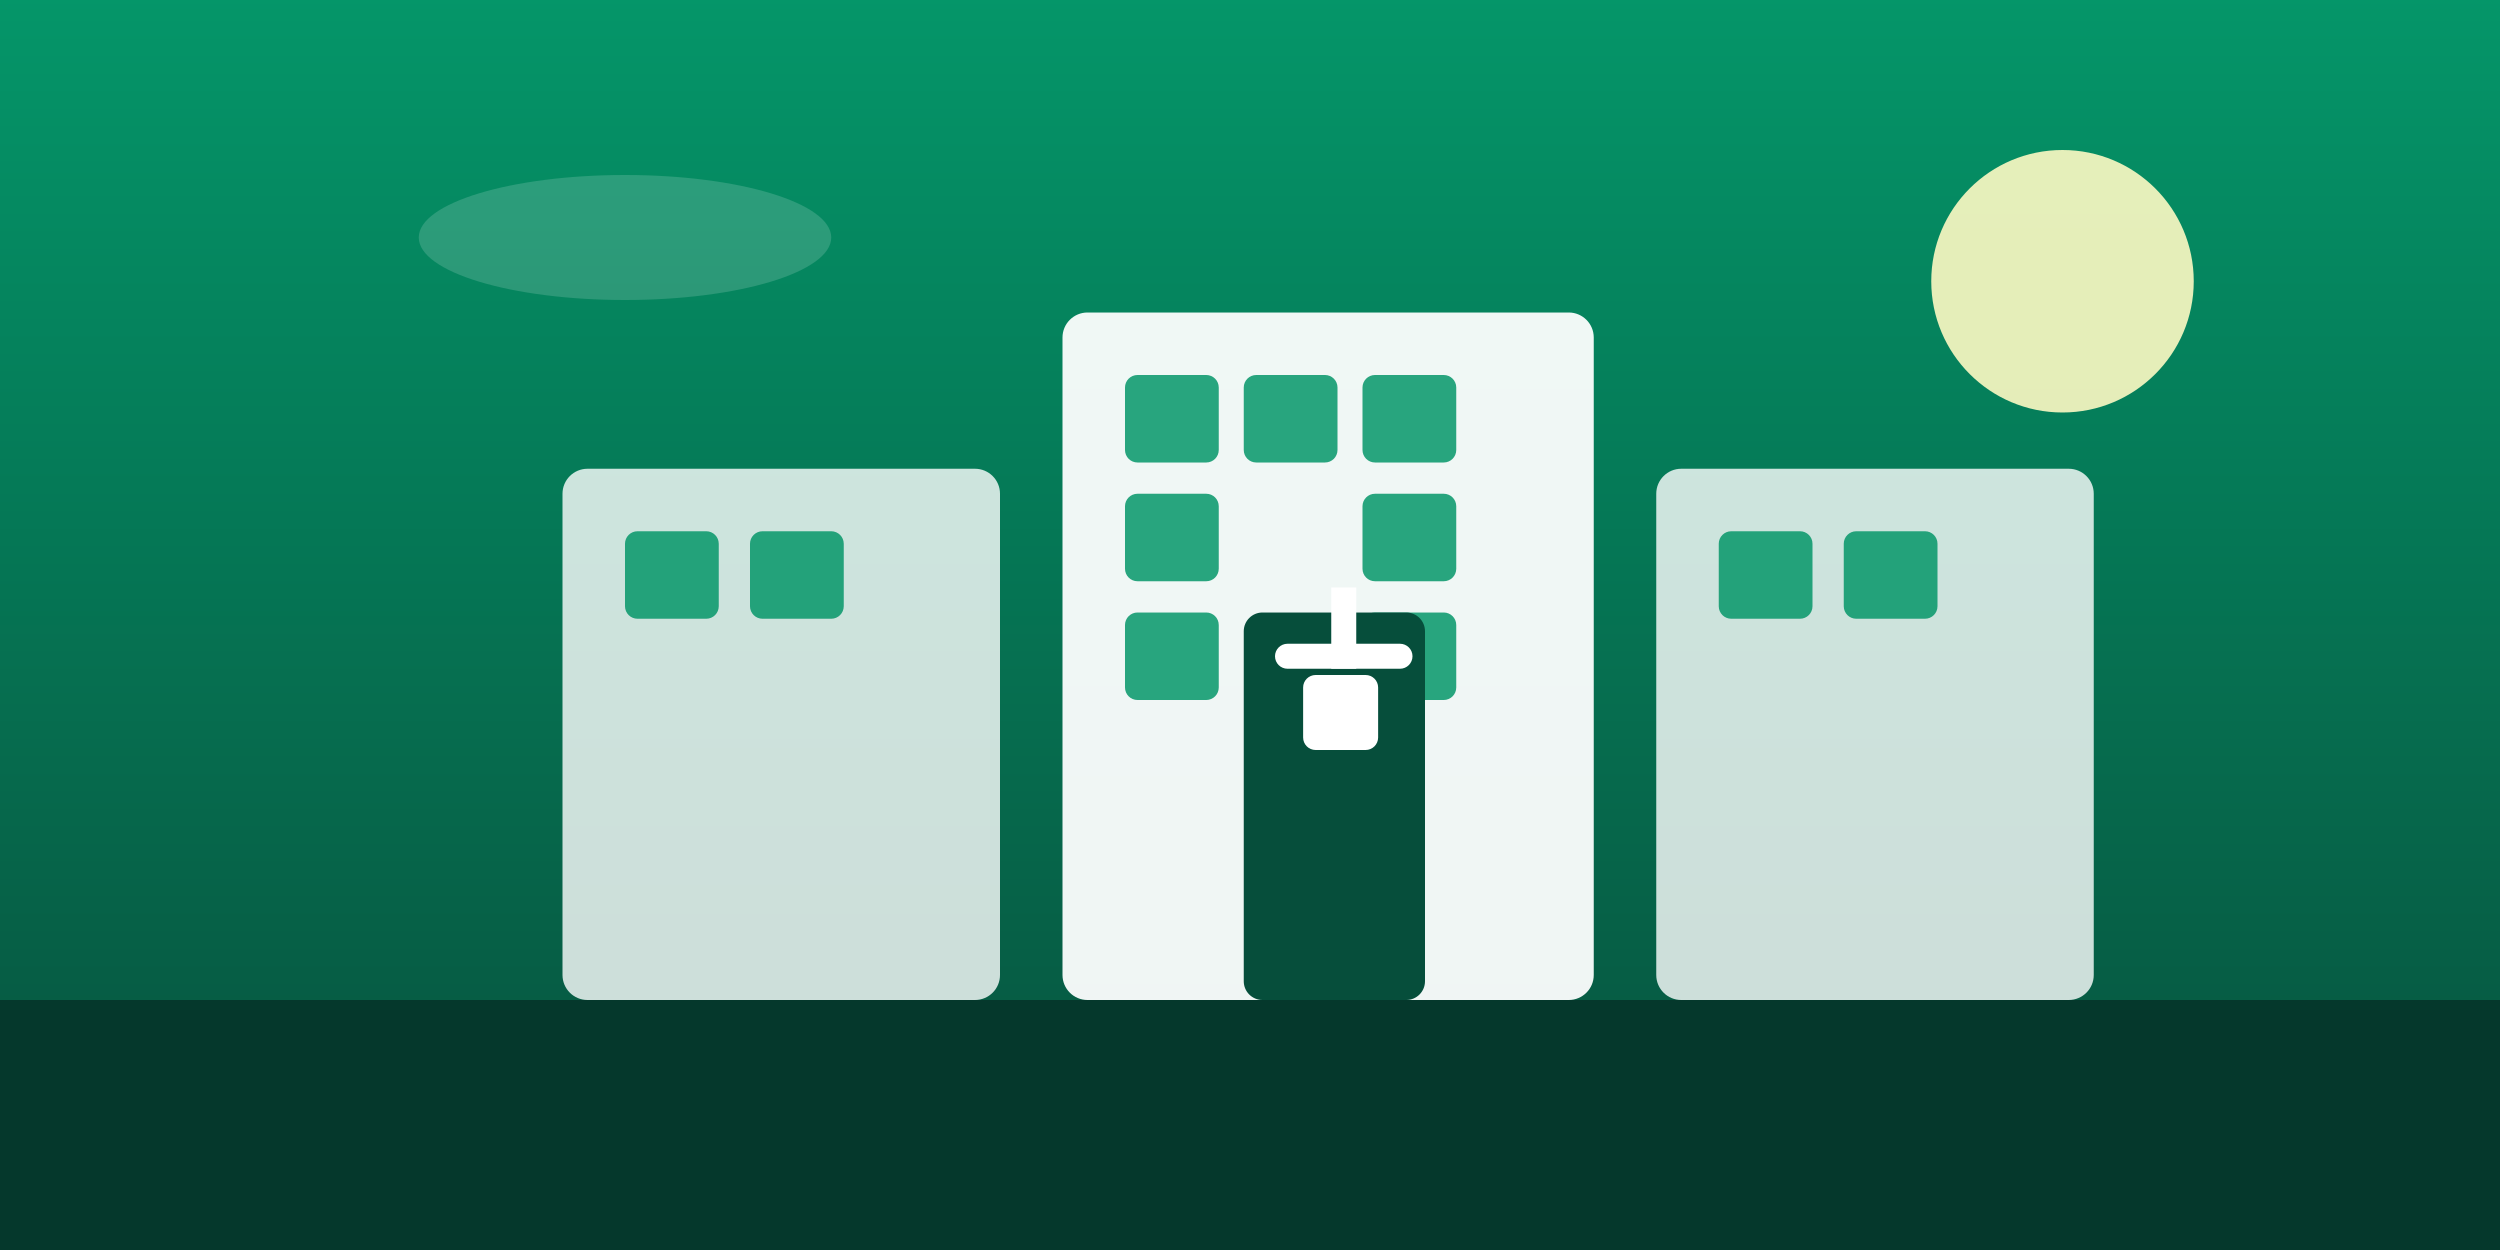
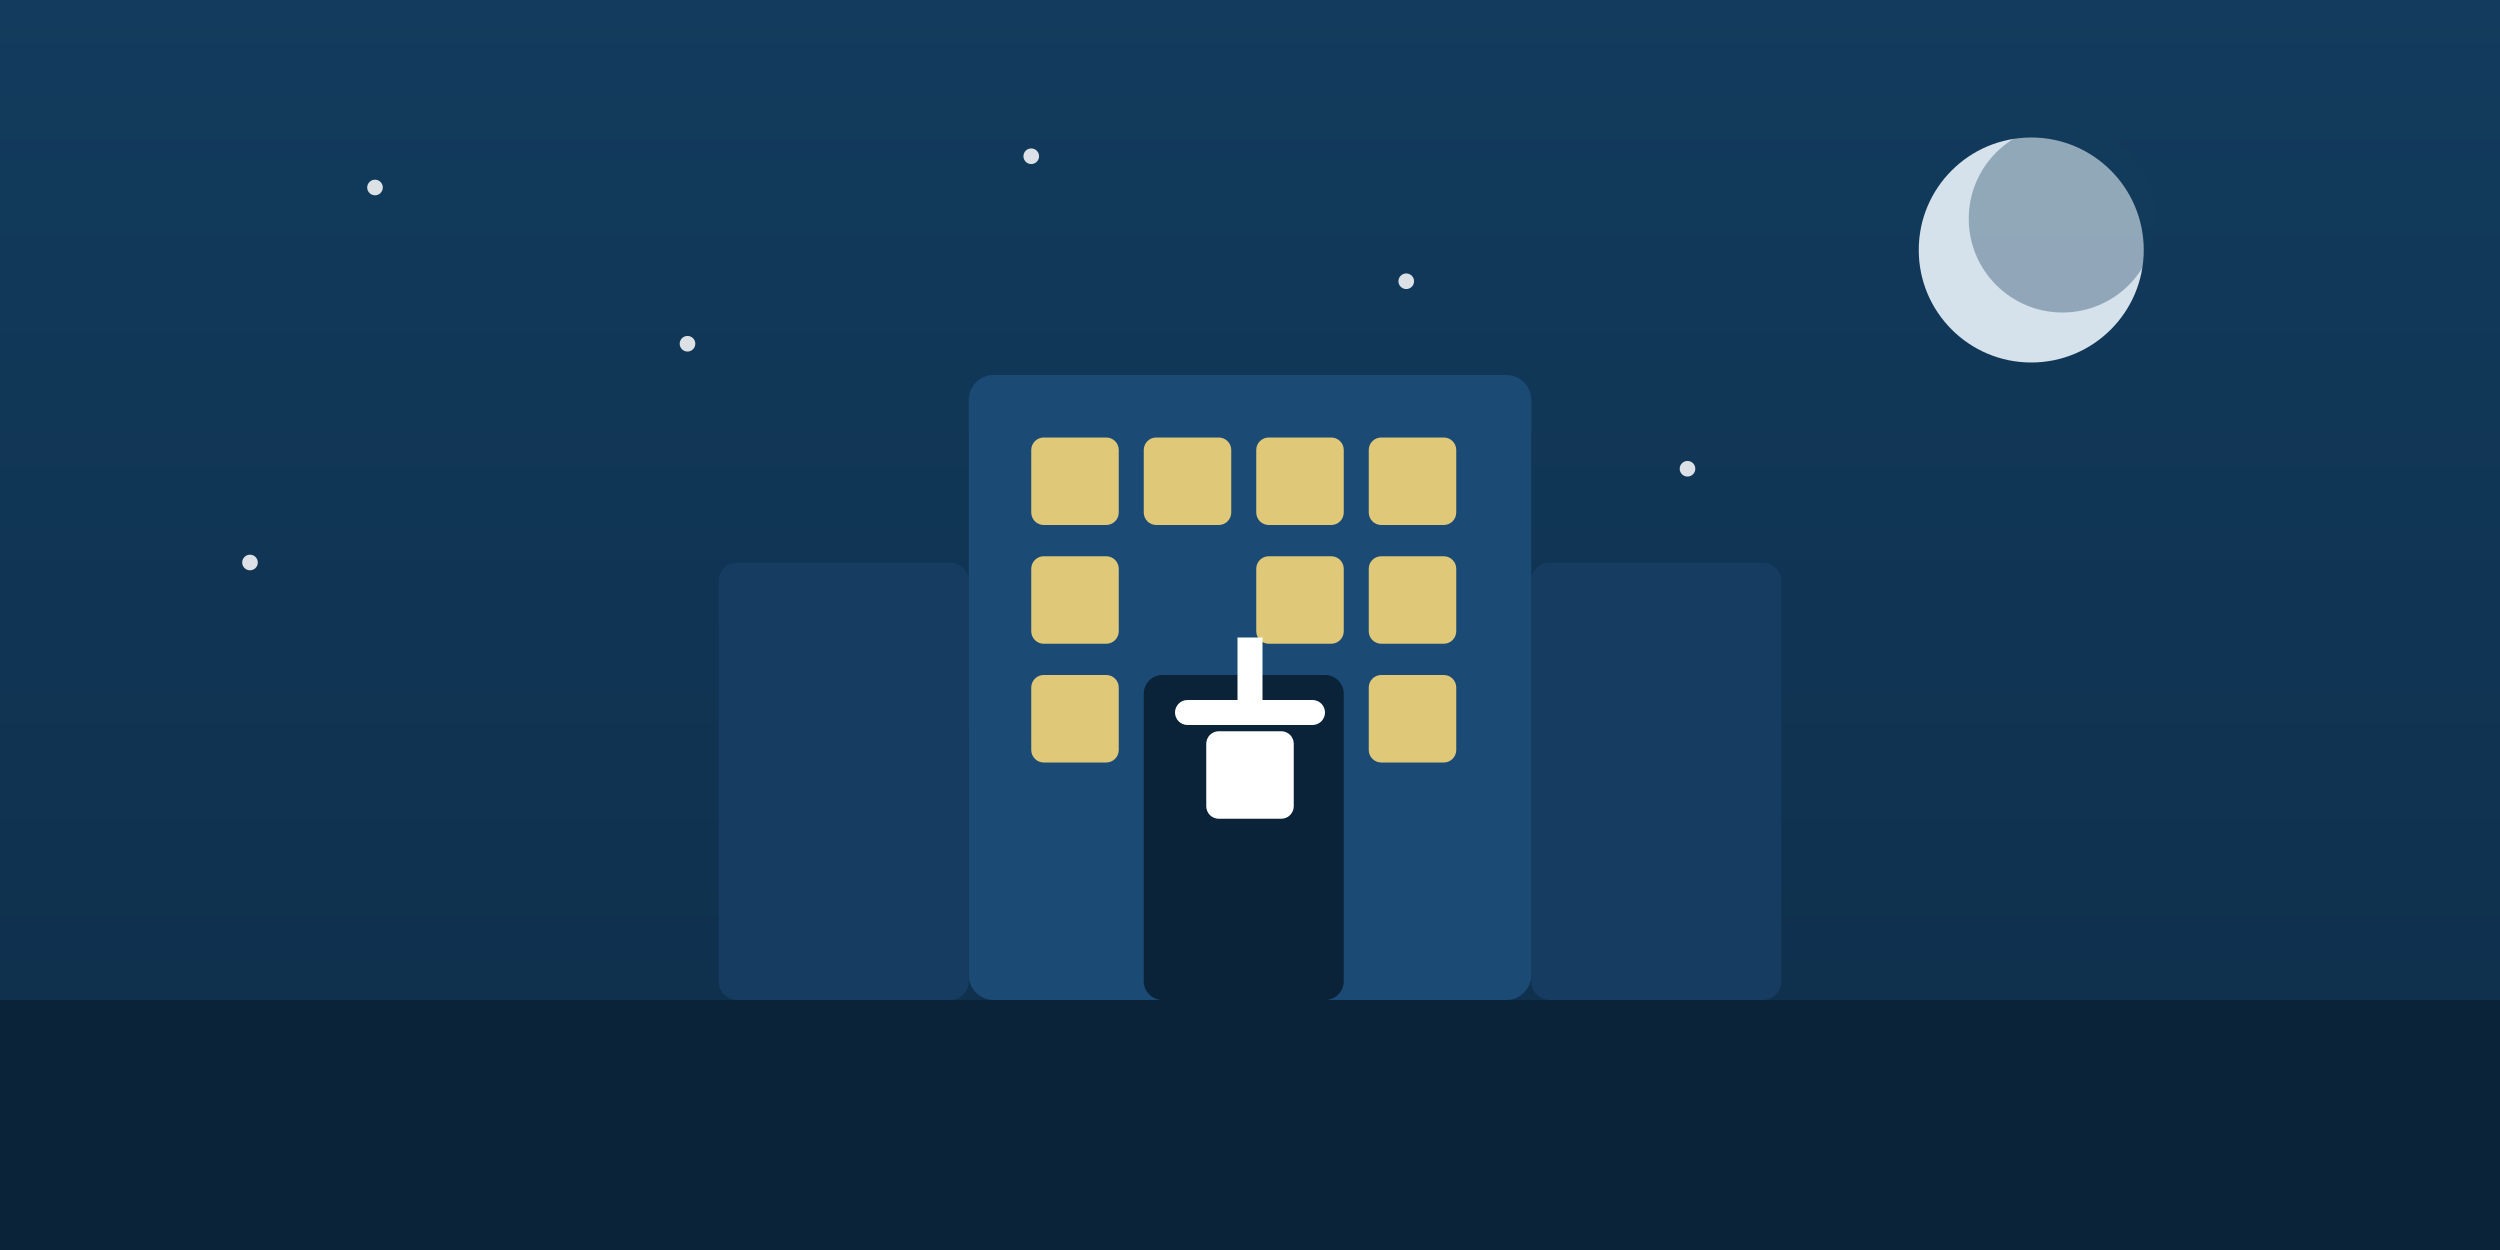
<svg xmlns="http://www.w3.org/2000/svg" viewBox="0 0 800 400" role="img" aria-label="Hospital cover placeholder">
  <defs>
    <linearGradient id="sky3" x1="0" y1="0" x2="0" y2="1">
-       <stop offset="0" stop-color="#059669" />
-       <stop offset="1" stop-color="#064e3b" />
+       <stop offset="0" stop-color="#123B5D" />
+       <stop offset="1" stop-color="#0E2E4A" />
    </linearGradient>
  </defs>
  <rect width="800" height="400" fill="url(#sky3)" />
-   <circle cx="660" cy="90" r="42" fill="#fef9c3" opacity="0.9" />
-   <ellipse cx="200" cy="76" rx="66" ry="20" fill="#ffffff" opacity="0.16" />
-   <rect y="320" width="800" height="80" fill="#05382c" />
-   <rect x="180" y="150" width="140" height="170" rx="8" fill="#ffffff" opacity="0.8" />
-   <rect x="340" y="100" width="170" height="220" rx="8" fill="#ffffff" opacity="0.94" />
-   <rect x="530" y="150" width="140" height="170" rx="8" fill="#ffffff" opacity="0.8" />
-   <g fill="#059669" opacity="0.85">
-     <rect x="360" y="120" width="30" height="28" rx="4" />
-     <rect x="398" y="120" width="30" height="28" rx="4" />
-     <rect x="436" y="120" width="30" height="28" rx="4" />
-     <rect x="360" y="158" width="30" height="28" rx="4" />
-     <rect x="436" y="158" width="30" height="28" rx="4" />
-     <rect x="360" y="196" width="30" height="28" rx="4" />
-     <rect x="436" y="196" width="30" height="28" rx="4" />
-     <rect x="200" y="170" width="30" height="28" rx="4" />
-     <rect x="240" y="170" width="30" height="28" rx="4" />
-     <rect x="550" y="170" width="30" height="28" rx="4" />
-     <rect x="590" y="170" width="30" height="28" rx="4" />
+   <circle cx="650" cy="80" r="36" fill="#EAF4FB" opacity="0.9" />
+   <circle cx="660" cy="70" r="30" fill="#123B5D" opacity="0.35" />
+   <g fill="#ffffff" opacity="0.85">
+     <circle cx="120" cy="60" r="2.5" />
+     <circle cx="220" cy="110" r="2.5" />
+     <circle cx="330" cy="50" r="2.5" />
+     <circle cx="450" cy="90" r="2.5" />
+     <circle cx="540" cy="150" r="2.5" />
+     <circle cx="80" cy="180" r="2.5" />
  </g>
-   <rect x="398" y="196" width="58" height="124" rx="6" fill="#064e3b" />
-   <rect x="417" y="216" width="24" height="24" rx="4" fill="#ffffff" />
-   <rect x="408" y="206" width="44" height="8" rx="4" fill="#ffffff" />
-   <rect x="426" y="188" width="8" height="26" fill="#ffffff" />
+   <rect y="320" width="800" height="80" fill="#0A2338" />
+   <rect x="310" y="120" width="180" height="200" rx="8" fill="#1B4A75" />
+   <rect x="230" y="180" width="80" height="140" rx="6" fill="#163D61" />
+   <rect x="490" y="180" width="80" height="140" rx="6" fill="#163D61" />
+   <g fill="#F5D67A" opacity="0.9">
+     <rect x="330" y="140" width="28" height="28" rx="4" />
+     <rect x="366" y="140" width="28" height="28" rx="4" />
+     <rect x="402" y="140" width="28" height="28" rx="4" />
+     <rect x="438" y="140" width="28" height="28" rx="4" />
+     <rect x="330" y="178" width="28" height="28" rx="4" />
+     <rect x="402" y="178" width="28" height="28" rx="4" />
+     <rect x="438" y="178" width="28" height="28" rx="4" />
+     <rect x="330" y="216" width="28" height="28" rx="4" />
+     <rect x="438" y="216" width="28" height="28" rx="4" />
+   </g>
+   <rect x="366" y="216" width="64" height="104" rx="6" fill="#0A2338" />
+   <rect x="386" y="234" width="28" height="28" rx="4" fill="#ffffff" />
+   <rect x="376" y="224" width="48" height="8" rx="4" fill="#ffffff" />
+   <rect x="396" y="204" width="8" height="28" fill="#ffffff" />
</svg>
